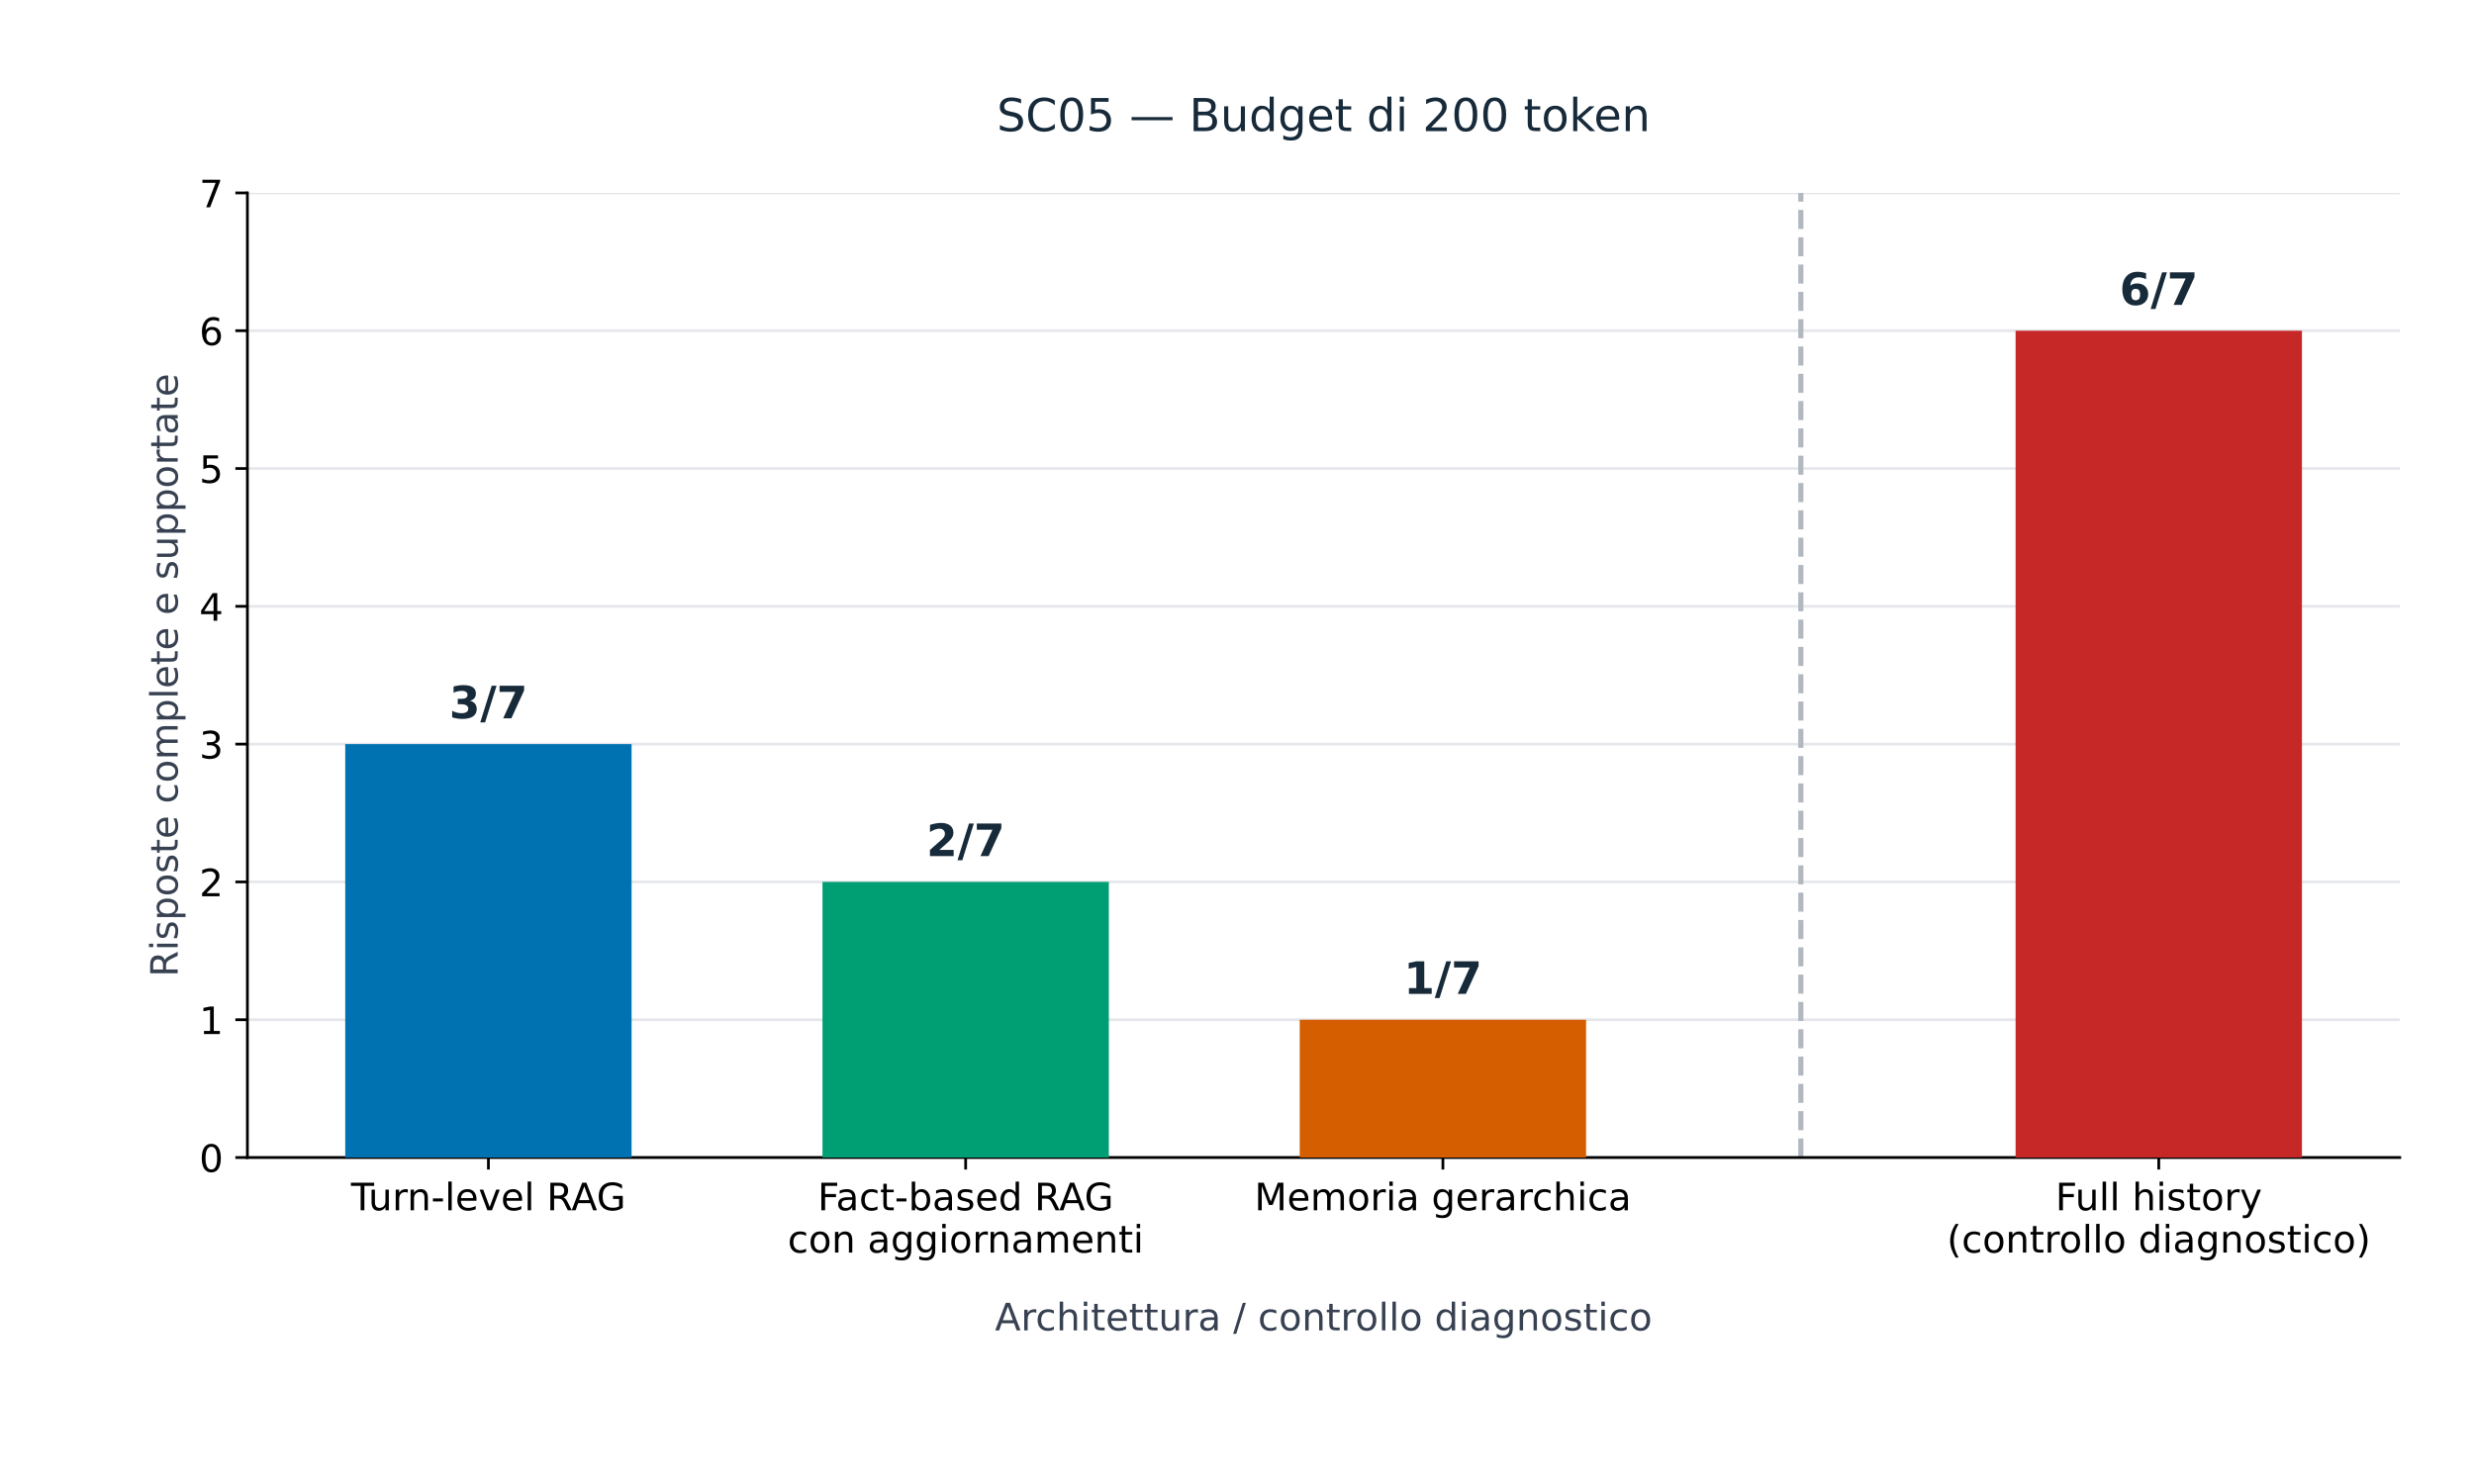
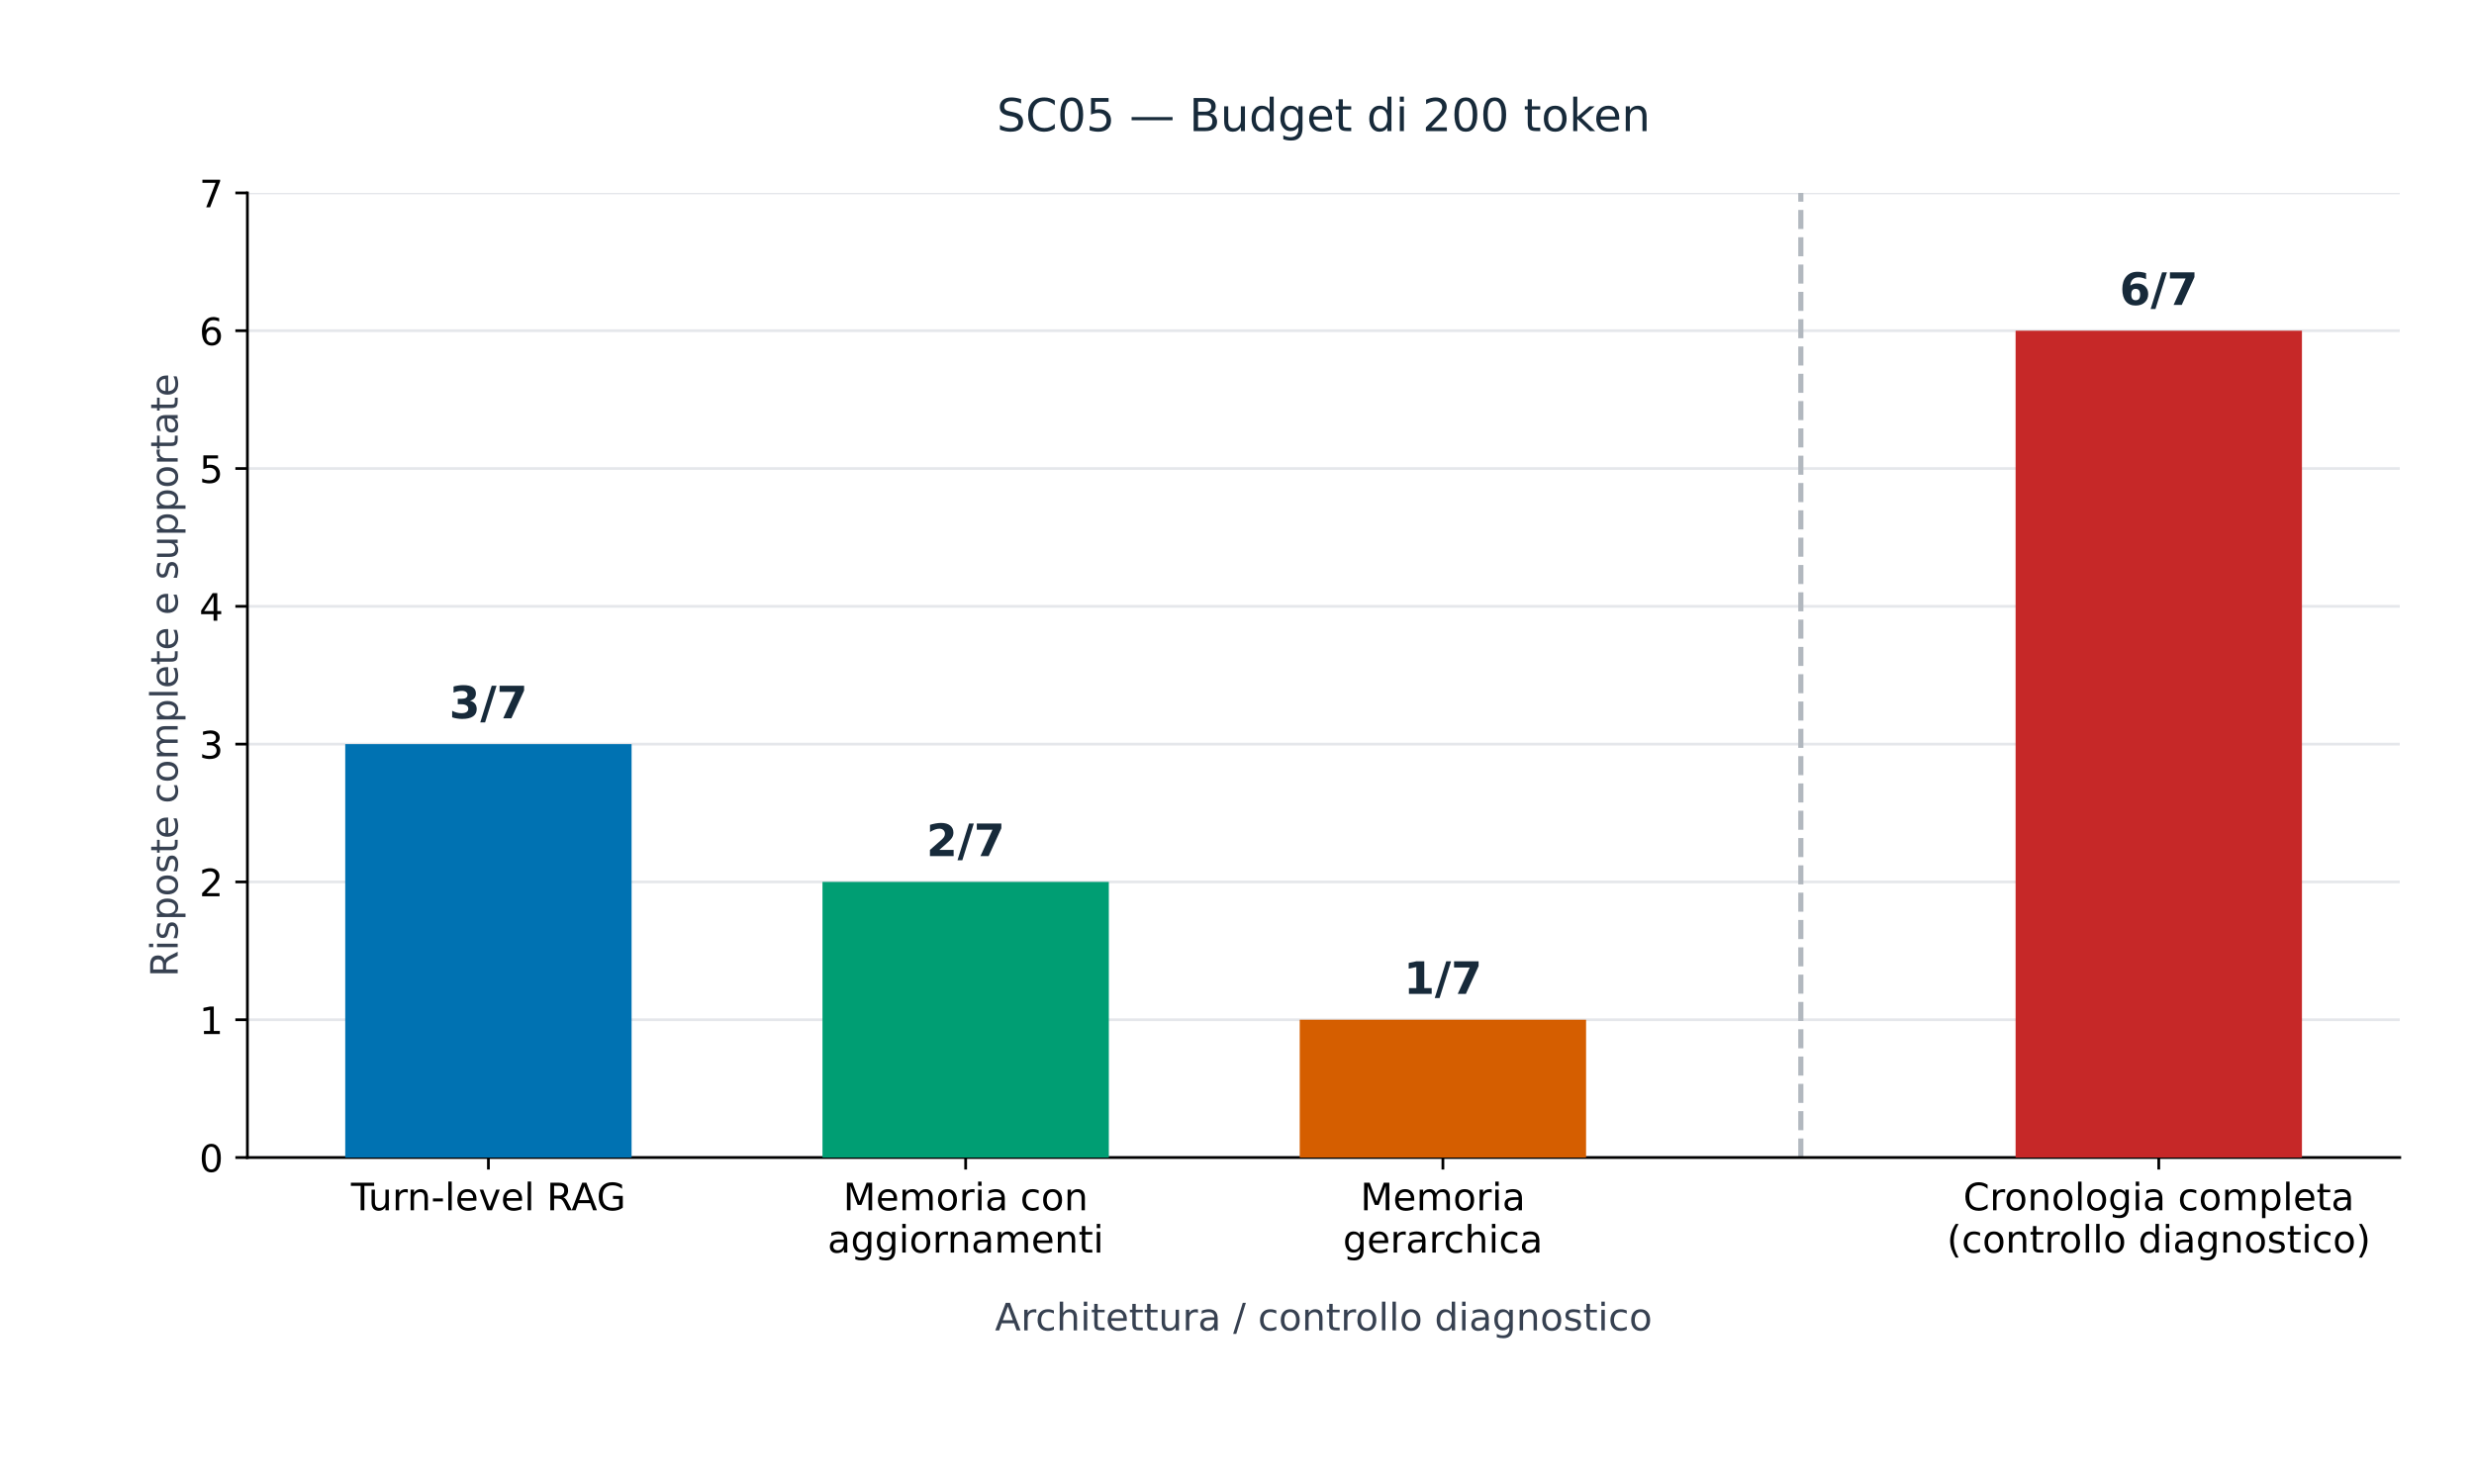
<svg xmlns="http://www.w3.org/2000/svg" xmlns:xlink="http://www.w3.org/1999/xlink" width="720pt" height="432pt" viewBox="0 0 720 432" version="1.1">
  <defs>
    <style type="text/css">*{stroke-linejoin: round; stroke-linecap: butt}</style>
  </defs>
  <g id="figure_1">
    <g id="patch_1">
      <path d="M 0 432  L 720 432  L 720 0  L 0 0  z " style="fill: #ffffff" />
    </g>
    <g id="axes_1">
      <g id="patch_2">
        <path d="M 72 336.96  L 698.4 336.96  L 698.4 56.16  L 72 56.16  z " style="fill: #ffffff" />
      </g>
      <g id="matplotlib.axis_1">
        <g id="xtick_1">
          <g id="line2d_1">
            <defs>
-               <path id="mdc1cc6e831" d="M 0 0  L 0 3.5  " style="stroke: #000000; stroke-width: 0.8" />
+               <path id="mb17dddd87b" d="M 0 0  L 0 3.5  " style="stroke: #000000; stroke-width: 0.8" />
            </defs>
            <g>
-               <use xlink:href="#mdc1cc6e831" x="142.14" y="336.96" style="stroke: #000000; stroke-width: 0.8" />
+               <use xlink:href="#mb17dddd87b" x="142.14" y="336.96" style="stroke: #000000; stroke-width: 0.8" />
            </g>
          </g>
          <g id="text_1">
            <text style="font: 11px 'DejaVu Sans'; text-anchor: middle" x="142.14" y="352.318" transform="rotate(-0 142.1401 352.3183)">Turn-level RAG</text>
          </g>
        </g>
        <g id="xtick_2">
          <g id="line2d_2">
            <g>
-               <use xlink:href="#mdc1cc6e831" x="281.031" y="336.96" style="stroke: #000000; stroke-width: 0.8" />
+               <use xlink:href="#mb17dddd87b" x="281.031" y="336.96" style="stroke: #000000; stroke-width: 0.8" />
            </g>
          </g>
          <g id="text_2">
-             <text style="font: 11px 'DejaVu Sans'" transform="translate(237.9545 352.3183)">Fact-based RAG</text>
-             <text style="font: 11px 'DejaVu Sans'" transform="translate(229.2292 364.6359)">con aggiornamenti</text>
+             <text style="font: 11px 'DejaVu Sans'" transform="translate(245.3966 352.3183)">Memoria con</text>
+             <text style="font: 11px 'DejaVu Sans'" transform="translate(240.8523 364.6359)">aggiornamenti</text>
          </g>
        </g>
        <g id="xtick_3">
          <g id="line2d_3">
            <g>
-               <use xlink:href="#mdc1cc6e831" x="419.923" y="336.96" style="stroke: #000000; stroke-width: 0.8" />
+               <use xlink:href="#mb17dddd87b" x="419.923" y="336.96" style="stroke: #000000; stroke-width: 0.8" />
            </g>
          </g>
          <g id="text_3">
-             <text style="font: 11px 'DejaVu Sans'; text-anchor: middle" x="419.923" y="352.318" transform="rotate(-0 419.9228 352.3183)">Memoria gerarchica</text>
+             <text style="font: 11px 'DejaVu Sans'" transform="translate(395.911 352.3183)">Memoria</text>
+             <text style="font: 11px 'DejaVu Sans'" transform="translate(390.8459 364.6359)">gerarchica</text>
          </g>
        </g>
        <g id="xtick_4">
          <g id="line2d_4">
            <g>
-               <use xlink:href="#mdc1cc6e831" x="628.26" y="336.96" style="stroke: #000000; stroke-width: 0.8" />
+               <use xlink:href="#mb17dddd87b" x="628.26" y="336.96" style="stroke: #000000; stroke-width: 0.8" />
            </g>
          </g>
          <g id="text_4">
-             <text style="font: 11px 'DejaVu Sans'" transform="translate(598.1929 352.3183)">Full history</text>
+             <text style="font: 11px 'DejaVu Sans'" transform="translate(571.3572 352.3183)">Cronologia completa</text>
            <text style="font: 11px 'DejaVu Sans'" transform="translate(566.5937 364.6359)">(controllo diagnostico)</text>
          </g>
        </g>
        <g id="text_5">
          <text style="fill: #374151; font: 11px 'DejaVu Sans'; text-anchor: middle" x="385.2" y="387.282" transform="rotate(-0 385.2 387.2818)">Architettura / controllo diagnostico</text>
        </g>
      </g>
      <g id="matplotlib.axis_2">
        <g id="ytick_1">
          <g id="line2d_5">
-             <path d="M 72 336.96  L 698.4 336.96  " clip-path="url(#peaae8c9431)" style="fill: none; stroke: #e5e7eb; stroke-width: 0.8; stroke-linecap: square" />
+             <path d="M 72 336.96  L 698.4 336.96  " clip-path="url(#p27ce09f0de)" style="fill: none; stroke: #e5e7eb; stroke-width: 0.8; stroke-linecap: square" />
          </g>
          <g id="line2d_6">
            <defs>
-               <path id="m9d366f3572" d="M 0 0  L -3.5 0  " style="stroke: #000000; stroke-width: 0.8" />
+               <path id="me42d525b96" d="M 0 0  L -3.5 0  " style="stroke: #000000; stroke-width: 0.8" />
            </defs>
            <g>
-               <use xlink:href="#m9d366f3572" x="72" y="336.96" style="stroke: #000000; stroke-width: 0.8" />
+               <use xlink:href="#me42d525b96" x="72" y="336.96" style="stroke: #000000; stroke-width: 0.8" />
            </g>
          </g>
          <g id="text_6">
            <text style="font: 11px 'DejaVu Sans'; text-anchor: end" x="65" y="341.139" transform="rotate(-0 65 341.1391)">0</text>
          </g>
        </g>
        <g id="ytick_2">
          <g id="line2d_7">
-             <path d="M 72 296.846  L 698.4 296.846  " clip-path="url(#peaae8c9431)" style="fill: none; stroke: #e5e7eb; stroke-width: 0.8; stroke-linecap: square" />
+             <path d="M 72 296.846  L 698.4 296.846  " clip-path="url(#p27ce09f0de)" style="fill: none; stroke: #e5e7eb; stroke-width: 0.8; stroke-linecap: square" />
          </g>
          <g id="line2d_8">
            <g>
-               <use xlink:href="#m9d366f3572" x="72" y="296.846" style="stroke: #000000; stroke-width: 0.8" />
+               <use xlink:href="#me42d525b96" x="72" y="296.846" style="stroke: #000000; stroke-width: 0.8" />
            </g>
          </g>
          <g id="text_7">
            <text style="font: 11px 'DejaVu Sans'; text-anchor: end" x="65" y="301.025" transform="rotate(-0 65 301.0249)">1</text>
          </g>
        </g>
        <g id="ytick_3">
          <g id="line2d_9">
-             <path d="M 72 256.731  L 698.4 256.731  " clip-path="url(#peaae8c9431)" style="fill: none; stroke: #e5e7eb; stroke-width: 0.8; stroke-linecap: square" />
+             <path d="M 72 256.731  L 698.4 256.731  " clip-path="url(#p27ce09f0de)" style="fill: none; stroke: #e5e7eb; stroke-width: 0.8; stroke-linecap: square" />
          </g>
          <g id="line2d_10">
            <g>
-               <use xlink:href="#m9d366f3572" x="72" y="256.731" style="stroke: #000000; stroke-width: 0.8" />
+               <use xlink:href="#me42d525b96" x="72" y="256.731" style="stroke: #000000; stroke-width: 0.8" />
            </g>
          </g>
          <g id="text_8">
            <text style="font: 11px 'DejaVu Sans'; text-anchor: end" x="65" y="260.911" transform="rotate(-0 65 260.9106)">2</text>
          </g>
        </g>
        <g id="ytick_4">
          <g id="line2d_11">
-             <path d="M 72 216.617  L 698.4 216.617  " clip-path="url(#peaae8c9431)" style="fill: none; stroke: #e5e7eb; stroke-width: 0.8; stroke-linecap: square" />
+             <path d="M 72 216.617  L 698.4 216.617  " clip-path="url(#p27ce09f0de)" style="fill: none; stroke: #e5e7eb; stroke-width: 0.8; stroke-linecap: square" />
          </g>
          <g id="line2d_12">
            <g>
-               <use xlink:href="#m9d366f3572" x="72" y="216.617" style="stroke: #000000; stroke-width: 0.8" />
+               <use xlink:href="#me42d525b96" x="72" y="216.617" style="stroke: #000000; stroke-width: 0.8" />
            </g>
          </g>
          <g id="text_9">
            <text style="font: 11px 'DejaVu Sans'; text-anchor: end" x="65" y="220.796" transform="rotate(-0 65 220.7963)">3</text>
          </g>
        </g>
        <g id="ytick_5">
          <g id="line2d_13">
-             <path d="M 72 176.503  L 698.4 176.503  " clip-path="url(#peaae8c9431)" style="fill: none; stroke: #e5e7eb; stroke-width: 0.8; stroke-linecap: square" />
+             <path d="M 72 176.503  L 698.4 176.503  " clip-path="url(#p27ce09f0de)" style="fill: none; stroke: #e5e7eb; stroke-width: 0.8; stroke-linecap: square" />
          </g>
          <g id="line2d_14">
            <g>
-               <use xlink:href="#m9d366f3572" x="72" y="176.503" style="stroke: #000000; stroke-width: 0.8" />
+               <use xlink:href="#me42d525b96" x="72" y="176.503" style="stroke: #000000; stroke-width: 0.8" />
            </g>
          </g>
          <g id="text_10">
            <text style="font: 11px 'DejaVu Sans'; text-anchor: end" x="65" y="180.682" transform="rotate(-0 65 180.682)">4</text>
          </g>
        </g>
        <g id="ytick_6">
          <g id="line2d_15">
-             <path d="M 72 136.389  L 698.4 136.389  " clip-path="url(#peaae8c9431)" style="fill: none; stroke: #e5e7eb; stroke-width: 0.8; stroke-linecap: square" />
+             <path d="M 72 136.389  L 698.4 136.389  " clip-path="url(#p27ce09f0de)" style="fill: none; stroke: #e5e7eb; stroke-width: 0.8; stroke-linecap: square" />
          </g>
          <g id="line2d_16">
            <g>
-               <use xlink:href="#m9d366f3572" x="72" y="136.389" style="stroke: #000000; stroke-width: 0.8" />
+               <use xlink:href="#me42d525b96" x="72" y="136.389" style="stroke: #000000; stroke-width: 0.8" />
            </g>
          </g>
          <g id="text_11">
            <text style="font: 11px 'DejaVu Sans'; text-anchor: end" x="65" y="140.568" transform="rotate(-0 65 140.5677)">5</text>
          </g>
        </g>
        <g id="ytick_7">
          <g id="line2d_17">
-             <path d="M 72 96.274  L 698.4 96.274  " clip-path="url(#peaae8c9431)" style="fill: none; stroke: #e5e7eb; stroke-width: 0.8; stroke-linecap: square" />
+             <path d="M 72 96.274  L 698.4 96.274  " clip-path="url(#p27ce09f0de)" style="fill: none; stroke: #e5e7eb; stroke-width: 0.8; stroke-linecap: square" />
          </g>
          <g id="line2d_18">
            <g>
-               <use xlink:href="#m9d366f3572" x="72" y="96.274" style="stroke: #000000; stroke-width: 0.8" />
+               <use xlink:href="#me42d525b96" x="72" y="96.274" style="stroke: #000000; stroke-width: 0.8" />
            </g>
          </g>
          <g id="text_12">
            <text style="font: 11px 'DejaVu Sans'; text-anchor: end" x="65" y="100.453" transform="rotate(-0 65 100.4534)">6</text>
          </g>
        </g>
        <g id="ytick_8">
          <g id="line2d_19">
-             <path d="M 72 56.16  L 698.4 56.16  " clip-path="url(#peaae8c9431)" style="fill: none; stroke: #e5e7eb; stroke-width: 0.8; stroke-linecap: square" />
+             <path d="M 72 56.16  L 698.4 56.16  " clip-path="url(#p27ce09f0de)" style="fill: none; stroke: #e5e7eb; stroke-width: 0.8; stroke-linecap: square" />
          </g>
          <g id="line2d_20">
            <g>
-               <use xlink:href="#m9d366f3572" x="72" y="56.16" style="stroke: #000000; stroke-width: 0.8" />
+               <use xlink:href="#me42d525b96" x="72" y="56.16" style="stroke: #000000; stroke-width: 0.8" />
            </g>
          </g>
          <g id="text_13">
            <text style="font: 11px 'DejaVu Sans'; text-anchor: end" x="65" y="60.339" transform="rotate(-0 65 60.33914)">7</text>
          </g>
        </g>
        <g id="text_14">
          <text style="fill: #374151; font: 11px 'DejaVu Sans'; text-anchor: middle" x="51.714" y="196.56" transform="rotate(-90 51.71359 196.56)">Risposte complete e supportate</text>
        </g>
      </g>
      <g id="line2d_21">
-         <path d="M 524.091 336.96  L 524.091 56.16  " clip-path="url(#peaae8c9431)" style="fill: none; stroke-dasharray: 5.55,2.4; stroke-dashoffset: 0; stroke: #b2b8bf; stroke-width: 1.5" />
+         <path d="M 524.091 336.96  L 524.091 56.16  " clip-path="url(#p27ce09f0de)" style="fill: none; stroke-dasharray: 5.55,2.4; stroke-dashoffset: 0; stroke: #b2b8bf; stroke-width: 1.5" />
      </g>
      <g id="patch_3">
        <path d="M 72 336.96  L 72 56.16  " style="fill: none; stroke: #000000; stroke-width: 0.8; stroke-linejoin: miter; stroke-linecap: square" />
      </g>
      <g id="patch_4">
        <path d="M 72 336.96  L 698.4 336.96  " style="fill: none; stroke: #000000; stroke-width: 0.8; stroke-linejoin: miter; stroke-linecap: square" />
      </g>
      <g id="patch_5">
-         <path d="M 100.473 336.96  L 183.808 336.96  L 183.808 216.617  L 100.473 216.617  z " clip-path="url(#peaae8c9431)" style="fill: #0072b2" />
+         <path d="M 100.473 336.96  L 183.808 336.96  L 183.808 216.617  L 100.473 216.617  z " clip-path="url(#p27ce09f0de)" style="fill: #0072b2" />
      </g>
      <g id="patch_6">
-         <path d="M 239.364 336.96  L 322.699 336.96  L 322.699 256.731  L 239.364 256.731  z " clip-path="url(#peaae8c9431)" style="fill: #009e73" />
+         <path d="M 239.364 336.96  L 322.699 336.96  L 322.699 256.731  L 239.364 256.731  z " clip-path="url(#p27ce09f0de)" style="fill: #009e73" />
      </g>
      <g id="patch_7">
-         <path d="M 378.255 336.96  L 461.59 336.96  L 461.59 296.846  L 378.255 296.846  z " clip-path="url(#peaae8c9431)" style="fill: #d55e00" />
+         <path d="M 378.255 336.96  L 461.59 336.96  L 461.59 296.846  L 378.255 296.846  z " clip-path="url(#p27ce09f0de)" style="fill: #d55e00" />
      </g>
      <g id="patch_8">
-         <path d="M 586.592 336.96  L 669.927 336.96  L 669.927 96.274  L 586.592 96.274  z " clip-path="url(#peaae8c9431)" style="fill: #c62828" />
+         <path d="M 586.592 336.96  L 669.927 336.96  L 669.927 96.274  L 586.592 96.274  z " clip-path="url(#p27ce09f0de)" style="fill: #c62828" />
      </g>
      <g id="text_15">
        <text style="fill: #172a3a; font: 700 13px 'DejaVu Sans'; text-anchor: middle" x="142.14" y="209.1" transform="rotate(-0 142.1401 209.0998)">3/7</text>
      </g>
      <g id="text_16">
        <text style="fill: #172a3a; font: 700 13px 'DejaVu Sans'; text-anchor: middle" x="281.031" y="249.214" transform="rotate(-0 281.0315 249.2141)">2/7</text>
      </g>
      <g id="text_17">
        <text style="fill: #172a3a; font: 700 13px 'DejaVu Sans'; text-anchor: middle" x="419.923" y="289.328" transform="rotate(-0 419.9228 289.3284)">1/7</text>
      </g>
      <g id="text_18">
        <text style="fill: #172a3a; font: 700 13px 'DejaVu Sans'; text-anchor: middle" x="628.26" y="88.757" transform="rotate(-0 628.2599 88.75698)">6/7</text>
      </g>
      <g id="text_19">
        <text style="fill: #172a3a; font: 13.2px 'DejaVu Sans'; text-anchor: middle" x="385.2" y="38.16" transform="rotate(-0 385.2 38.16)">SC05 — Budget di 200 token</text>
      </g>
    </g>
  </g>
  <defs>
-     <clipPath id="peaae8c9431">
+     <clipPath id="p27ce09f0de">
      <rect x="72" y="56.16" width="626.4" height="280.8" />
    </clipPath>
  </defs>
</svg>
